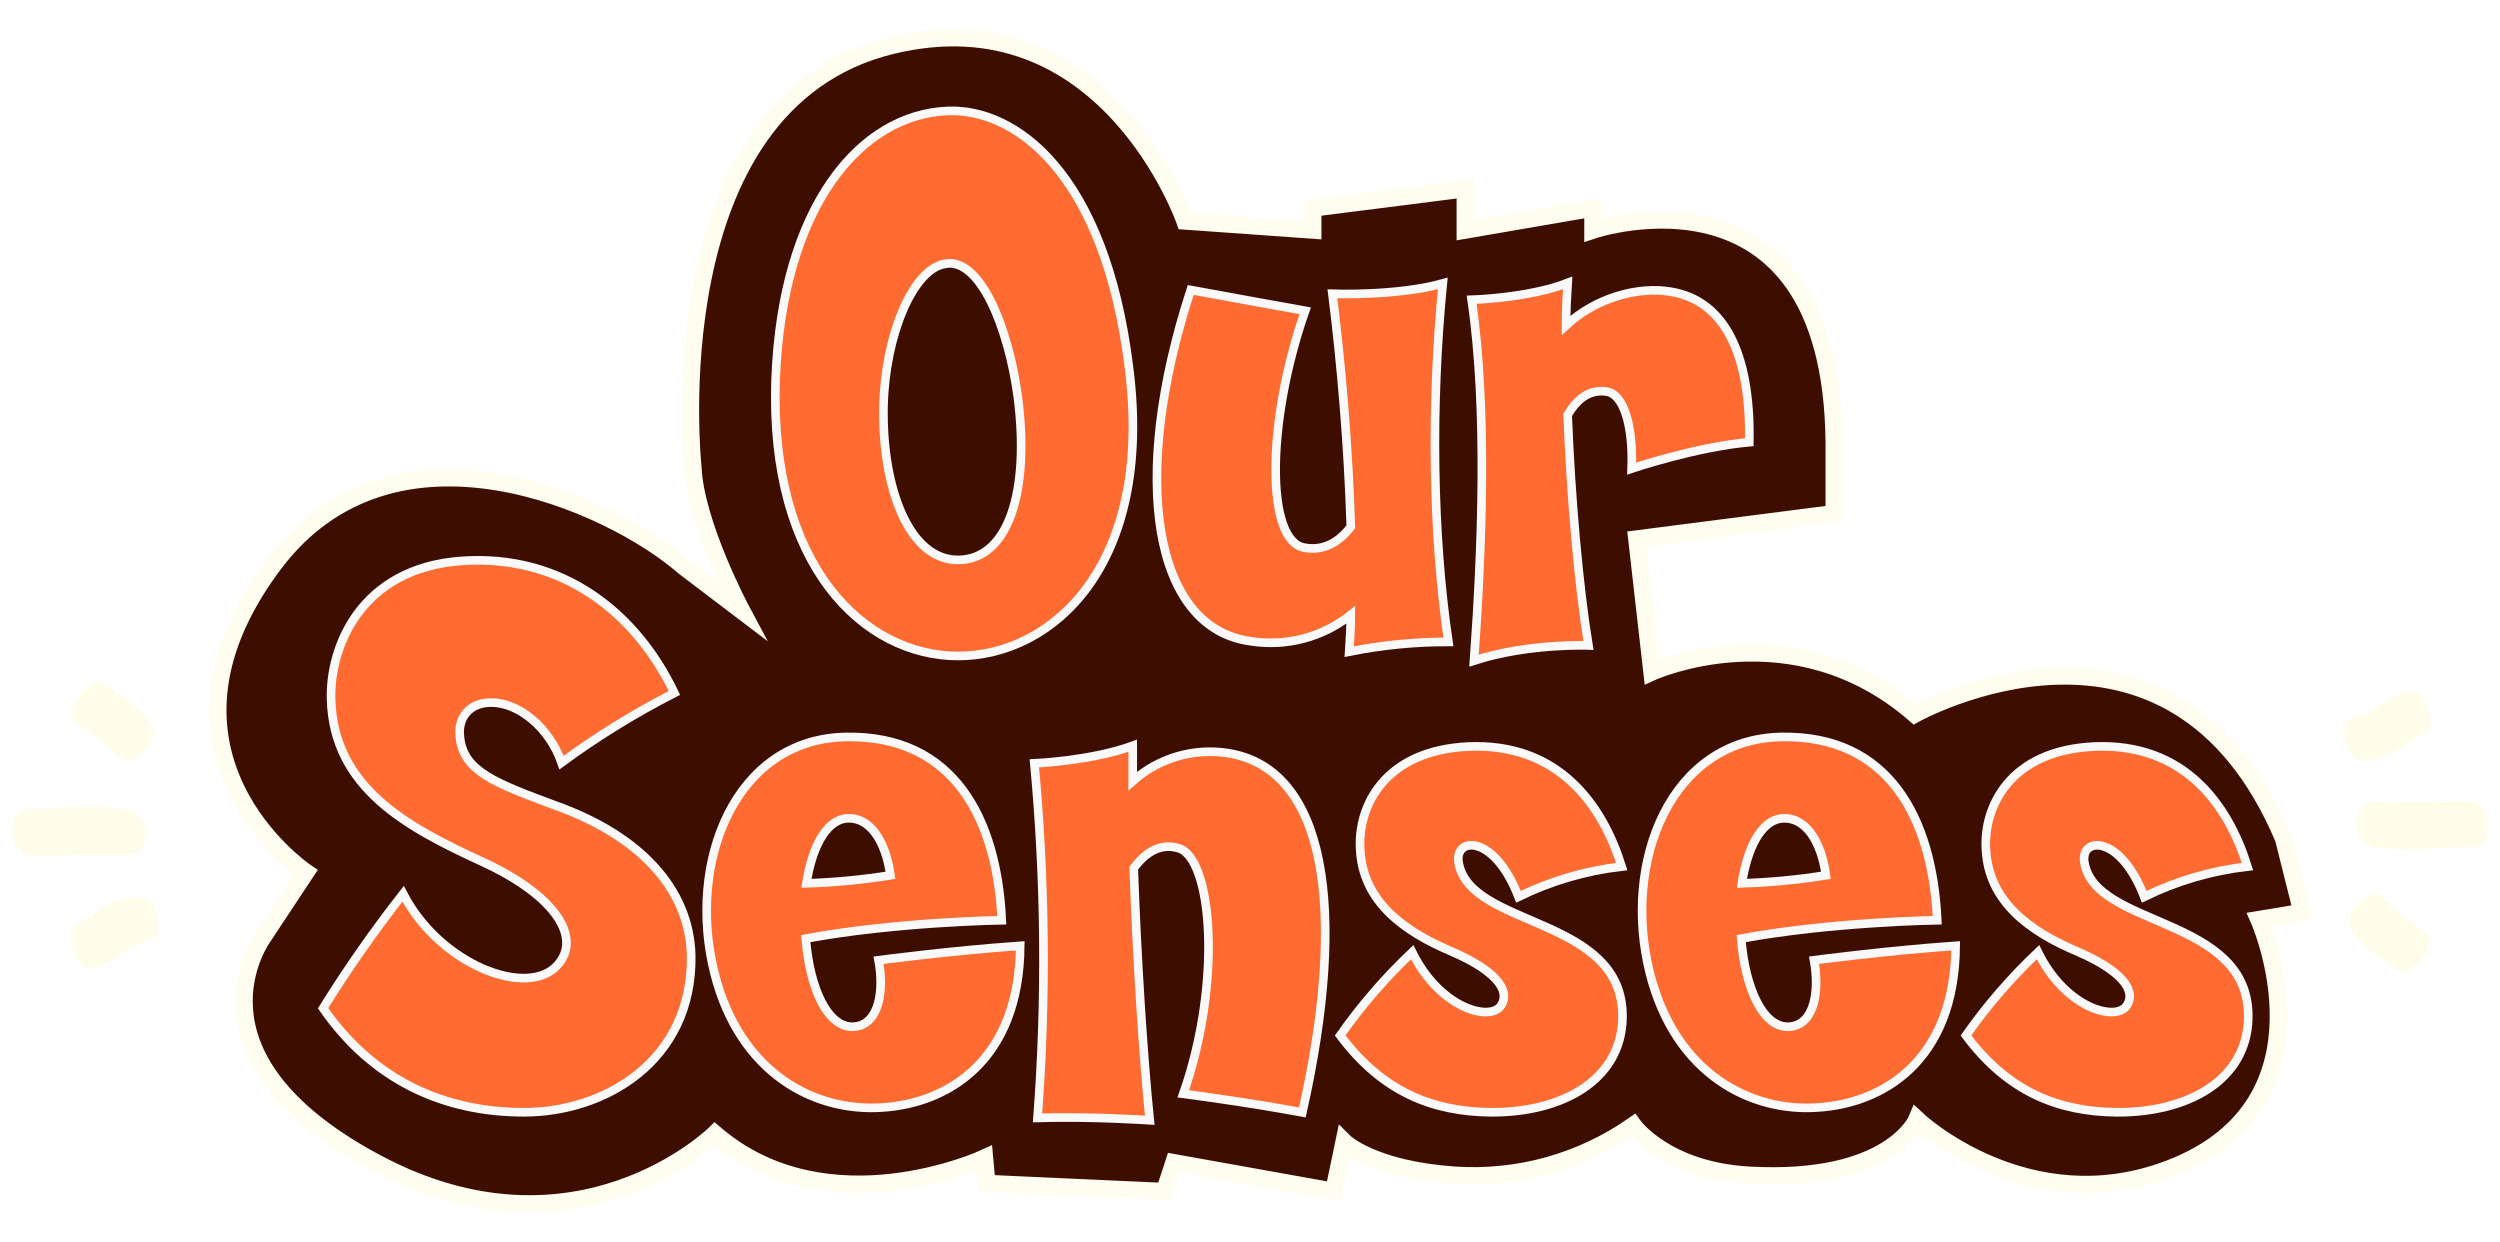
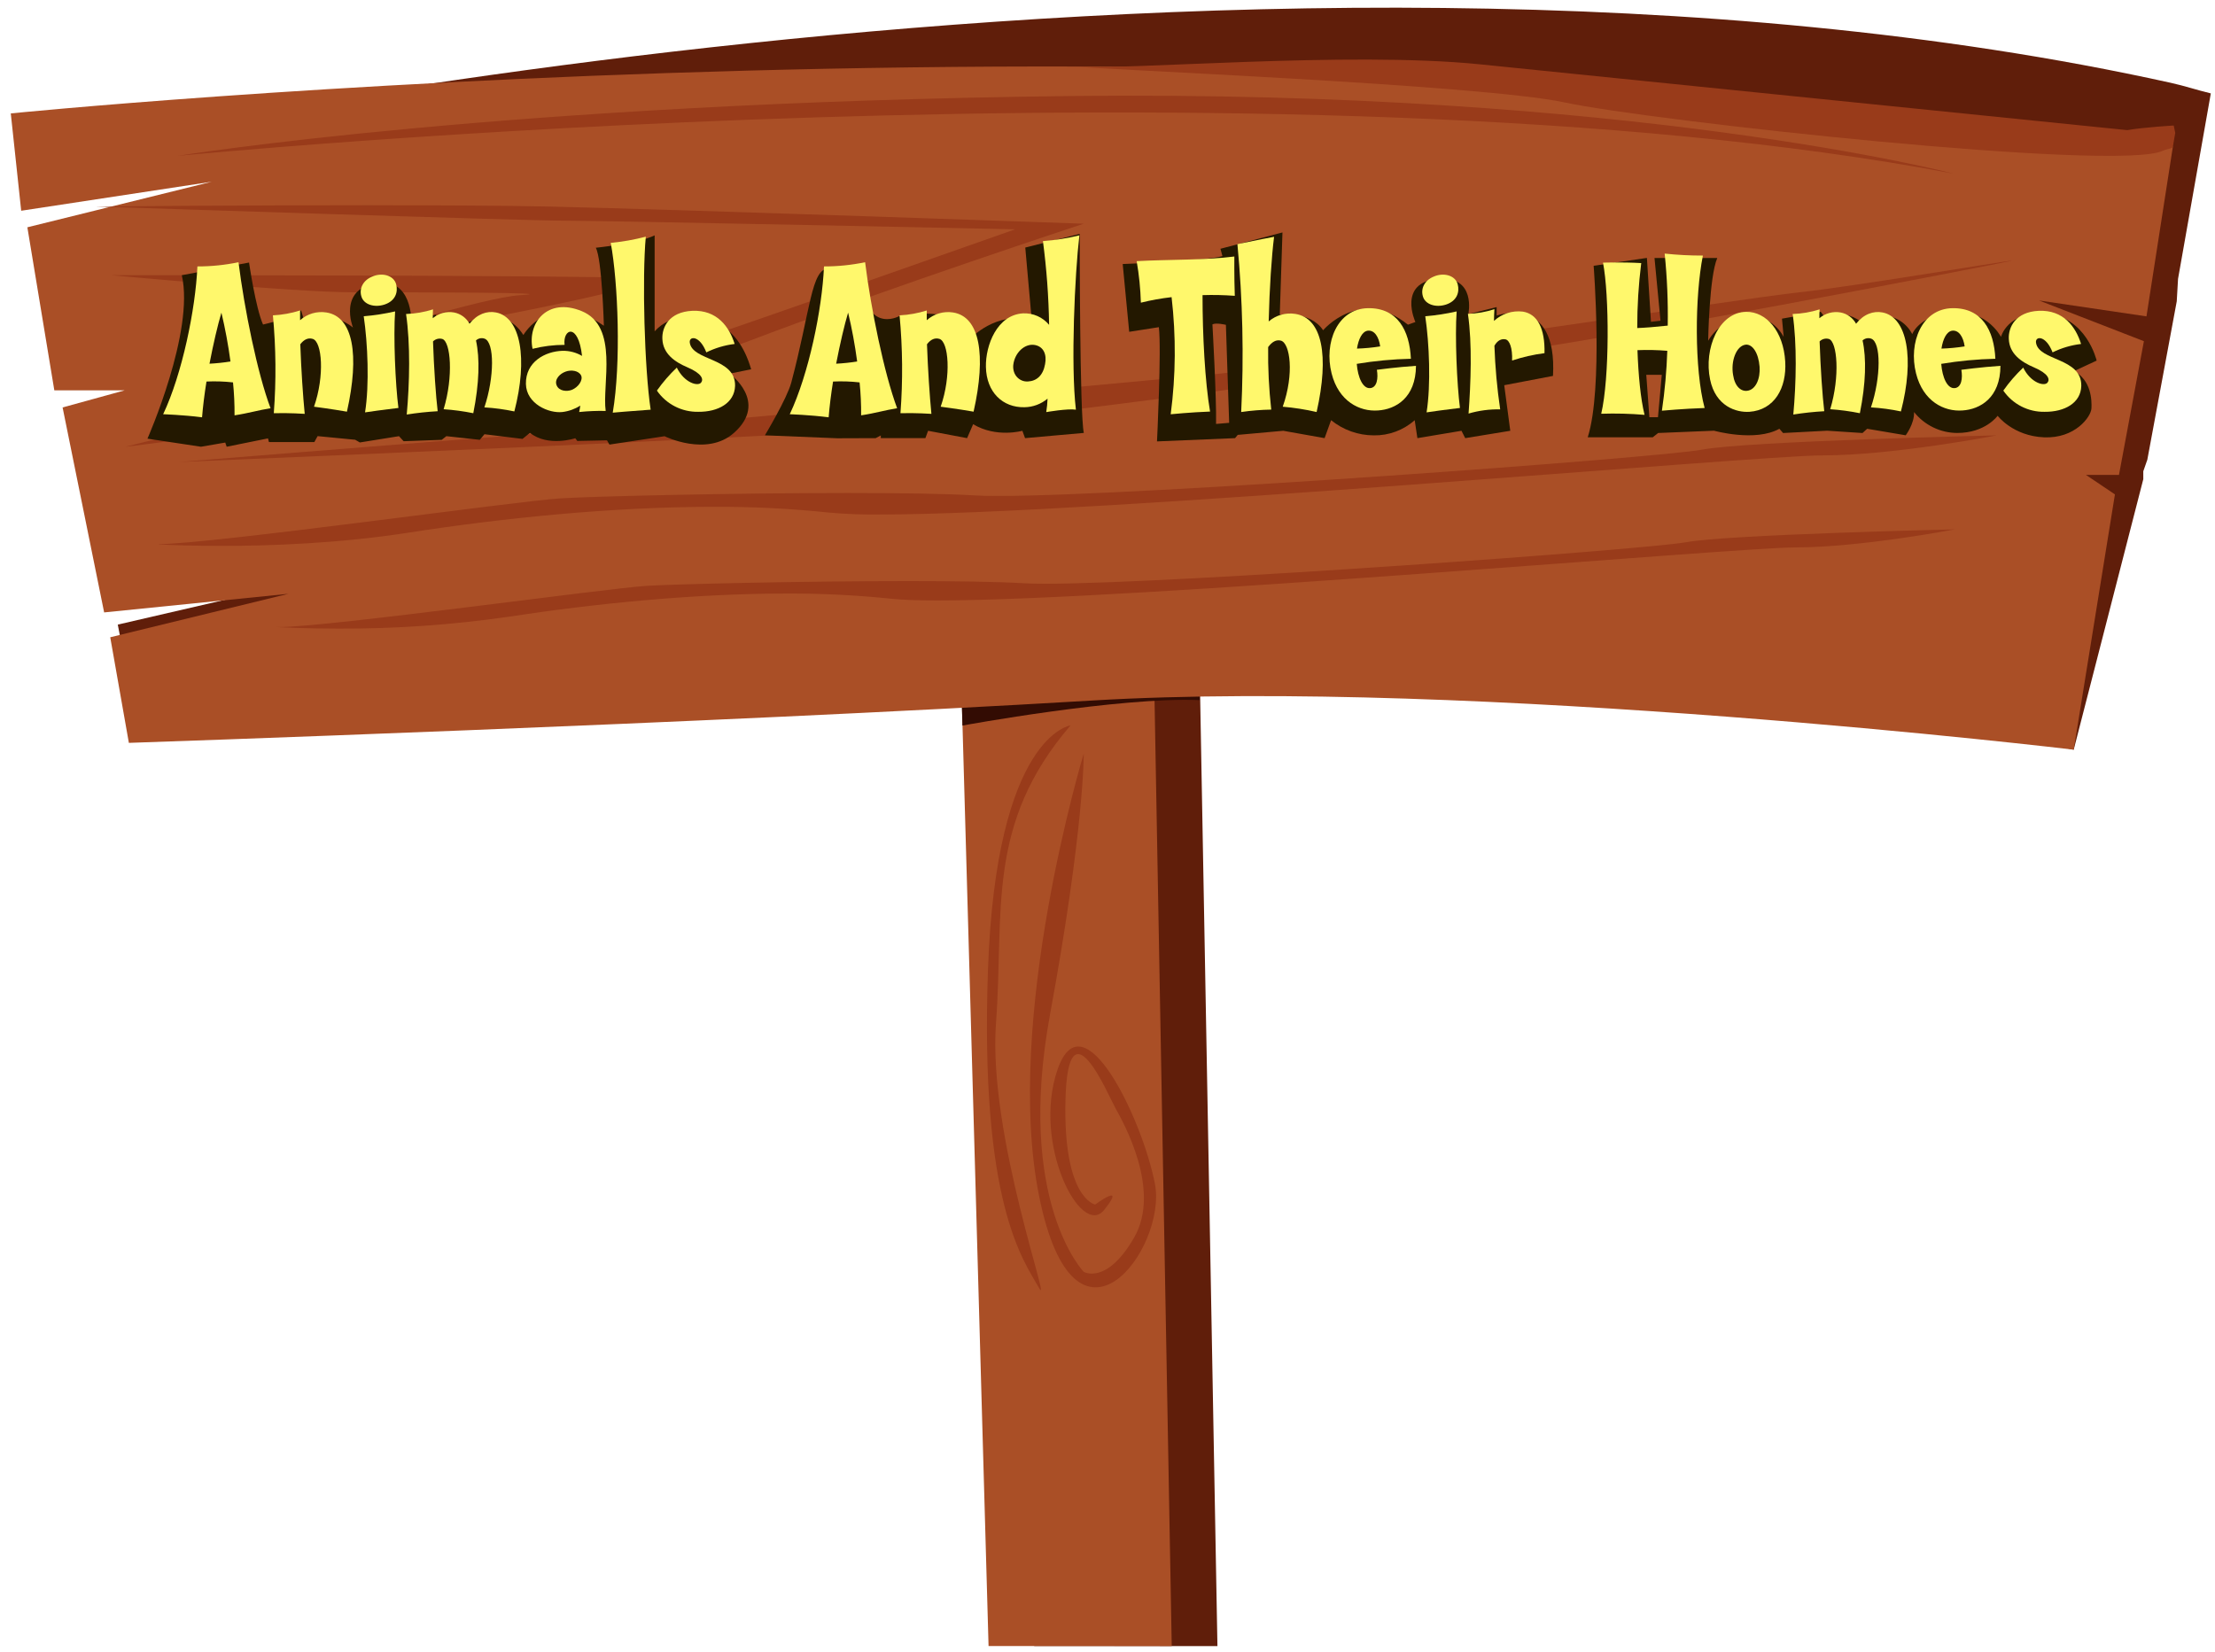
- <svg xmlns="http://www.w3.org/2000/svg" id="Layer_1" data-name="Layer 1" viewBox="0 0 579.29 287.7">
+ <svg xmlns="http://www.w3.org/2000/svg" id="Layer_1" data-name="Layer 1" viewBox="0 0 821.62 612.77">
  <defs>
-     <style>.cls-1{fill:#3d0e00;stroke:#fffdf0;stroke-width:4px;}.cls-1,.cls-2{stroke-miterlimit:10;}.cls-2{fill:#ff6b31;stroke:#f9f9f9;stroke-width:2px;}.cls-3{fill:#fffde9;}</style>
+     <style>.cls-1{fill:none;}.cls-2{clip-path:url(#clip-path);}.cls-3{fill:#601e0a;}.cls-4{fill:#aa4f26;}.cls-5{fill:#330c03;}.cls-6{fill:#993b1a;}.cls-7{fill:#231800;}.cls-8{fill:#fff86c;}</style>
+     <clipPath id="clip-path">
+       <rect class="cls-1" x="-221.79" y="-181.64" width="1600" height="900" />
+     </clipPath>
  </defs>
-   <path class="cls-1" d="M160.57,108.36s-9.18-84.28,45.94-97.79c49.68-12.17,68.05,40.64,68.05,40.64l29.64,2.11v-5.1l35.32-4.49v9.59l29.58-5.1v5.1S426.05,34.11,425,105.69L425,119l-45.73,5.88,3.51,30.83s32.59-14.8,60.9,9.77c0,0,59.29-33.12,85.46,28.84l4.28,17.09-10,1.66s18.84,42.42-20.48,57.64c-33.12,12.81-58.76-11.32-58.76-11.32s-6.08,14.73-38.86,12.92c-19.36-1.07-26.85-11.52-26.85-11.52a64.88,64.88,0,0,1-41.39,11.52c-19.23-1.34-25.64-7.75-25.64-7.75l-2.4,11.49L272,269.41l-2.19,6.68-41.13-1.87-.54-5.88s-36.32,16.83-62.49-5.61c0,0-32.05,31.52-78.53,6.68S61,217.06,61,217.06l9.88-14.95s-40.41-27.3-7.48-71.31c27.78-37.13,78.26-14.16,95.08.53l13.36,10.15S161.14,121.45,160.57,108.36Z" />
-   <path class="cls-2" d="M121.41,257.73c-18.55,0-35-7.42-46.55-24.11a297.91,297.91,0,0,1,18.55-26.51c8.53,16.5,28.92,24.29,35.78,16.5,5.57-6.12,0-16-17.8-24.1-16.87-7.79-34.12-16.88-34.67-37.46-.37-11.87,6.67-30.41,30.22-32.08s40.61,12.24,49.33,30.6a191.42,191.42,0,0,0-26.15,16.13c-2.78-8-9.83-13.91-16.32-13.91-5.19,0-7.78,3.71-7.23,8,.74,8,8.53,10.76,21.88,15.77,19.84,7,31.34,19.46,31.71,34.86C160.53,245.86,140.13,257.73,121.41,257.73Z" />
-   <path class="cls-2" d="M204.48,256.62c-15.39,1.11-33-7.61-38.94-31.16-6.49-25.77,4.82-54.32,30.59-54.7,24.66-.37,34.86,18.55,36,42.47,0,0-24.47.37-45.42,4.26.92,11.68,5.19,20.95,11.31,20.4,5.74-.56,6.86-8.35,5.56-15.39,0,0,16.87-2.23,32.82-3.34C236.18,246.05,219.31,255.69,204.48,256.62Zm-8.72-66.94c-4.45.74-7.6,6.67-8.9,15a152.21,152.21,0,0,0,19.47-1.86C205.22,194.87,201.51,188.94,195.76,189.68Z" />
-   <path class="cls-2" d="M274.19,253.46c9.09-26,6.68-54.7-1.11-56.92-3.71-1.11-7.23.37-10.38,4.63.74,21.14,2.22,43.76,3.71,58.41,0,0-13.35-.92-26-.55a485.89,485.89,0,0,0-.74-82.15s13.16-.55,22.8-4.08V181a26.86,26.86,0,0,1,22.07-6.49c22.44,3.53,28,35.42,17.24,83.26C288.66,255.32,274.19,253.46,274.19,253.46Z" />
-   <path class="cls-2" d="M345.21,257.73c-13.17-.19-24.85-4.64-34.67-17.8a128,128,0,0,1,16.68-19.29c6.31,12.8,17.62,16,20.4,12.61,2.23-2.78.74-7.6-11.31-12.79-10.94-4.64-20.58-11.5-21.14-23.74-.56-9.82,5.56-22.8,25-23.73,21-.93,31.16,13.54,35.61,27.81a73.46,73.46,0,0,0-23.92,7c-5.57-14.46-14.65-13.91-13.91-8.16,2.22,15.58,38.57,12.42,38,36.34C375.62,250.31,361.9,257.91,345.21,257.73Z" />
-   <path class="cls-2" d="M421.23,256.62c-15.39,1.11-33-7.61-38.94-31.16-6.49-25.77,4.83-54.32,30.6-54.7,24.66-.37,34.86,18.55,36,42.47,0,0-24.47.37-45.43,4.26.93,11.68,5.19,20.95,11.31,20.4,5.75-.56,6.86-8.35,5.57-15.39,0,0,16.87-2.23,32.82-3.34C452.94,246.05,436.07,255.69,421.23,256.62Zm-8.71-66.94c-4.45.74-7.6,6.67-8.9,15a152.21,152.21,0,0,0,19.47-1.86C422,194.87,418.27,188.94,412.52,189.68Z" />
-   <path class="cls-2" d="M490.21,257.73c-13.16-.19-24.85-4.64-34.67-17.8a127.71,127.71,0,0,1,16.69-19.29c6.3,12.8,17.61,16,20.39,12.61,2.23-2.78.74-7.6-11.31-12.79-10.94-4.64-20.58-11.5-21.14-23.74-.55-9.82,5.57-22.8,25-23.73,21-.93,31.16,13.54,35.61,27.81a73.46,73.46,0,0,0-23.92,7c-5.57-14.46-14.65-13.91-13.91-8.16,2.22,15.58,38.57,12.42,38,36.34C520.62,250.31,506.9,257.91,490.21,257.73Z" />
-   <path class="cls-2" d="M222,152c-21.7,0-43.76-20.77-42.28-64,1.48-40.24,19.66-61.56,40-62.3,15.21-.56,36.35,13.9,41.91,59.7C267.39,131,243.84,152,222,152Zm-3-90.86c-7.42,1.12-13.91,16.51-14.28,33-.37,18.91,5.94,35.79,17.43,35.6S238.65,114,235.86,92.08C233.64,75.58,227,59.63,219,61.11Z" />
-   <path class="cls-2" d="M312.63,151c.18-2.78.37-5.74.37-8.53a29.81,29.81,0,0,1-23.18,6.12c-22.62-3-28.18-37.64-13.91-81.4,13,2.41,26.52,4.82,26.52,4.82-9.09,26-9.09,53.41-.19,54.89,3.9.74,7.61-.74,10.76-4.82-.56-18.54-2.23-37.83-4.26-54,0,0,15,.56,25.58-2.41-2.78,28-2.41,58,1.3,83.07A116,116,0,0,0,312.63,151Z" />
-   <path class="cls-2" d="M378.08,108.58c.37-10.38-2-17.06-5.56-17.8-3.15-.56-6.49.56-9.27,5.38.74,19.1,2.6,39.86,4.82,53.4,0,0-13.91-.56-26.52,3.52,1.86-25.58,3.16-58.4-.55-83.62,0,0,13.16-.37,22.25-3.9-.19,3-.37,6.31-.37,9.83,7-6.49,16.87-9.08,24.29-7.79,12.24,2,18.54,14.1,18.17,34.86C392.92,103.58,378.08,108.58,378.08,108.58Z" />
-   <path class="cls-3" d="M17.65,162.26a5.15,5.15,0,0,0-1,3,2.86,2.86,0,0,0,.92,2,32.51,32.51,0,0,0,3.81,2.81c1.39,1,2.74,2.09,4,3.19.72.63,1.42,1.26,2.1,1.91.45.43.72,1,1.39,1.19,1,.23,2.83-.28,5.31-3.28a1.43,1.43,0,0,0,.15-.18,2,2,0,0,0,.12-.17,4.66,4.66,0,0,0,1-3.31,4.1,4.1,0,0,0-.89-2.17,21.28,21.28,0,0,0-3.34-3.6,48.69,48.69,0,0,0-4-2.95c-.68-.46-1.35-.92-2-1.4s-1.06-1.08-1.9-1.27c-.53-.12-1.44.06-2.84,1.15A13.53,13.53,0,0,0,17.65,162.26Z" />
-   <path class="cls-3" d="M17.62,221.76A4.52,4.52,0,0,0,20,224.1a3.54,3.54,0,0,0,2.61,0,26.5,26.5,0,0,0,4.67-2.67c1.62-1,3.15-1.89,4.65-2.62a26.6,26.6,0,0,1,2.51-1.07c.28-.09.59-.13.88-.21a1.35,1.35,0,0,0,.76-.42,3.24,3.24,0,0,0,.61-2,11.83,11.83,0,0,0-.8-4.26c0-.07,0-.14-.07-.22l-.09-.19A4.21,4.21,0,0,0,33.18,208a4.76,4.76,0,0,0-2.65-.13c-.48.09-1,.22-1.44.35s-.93.28-1.38.44a22.47,22.47,0,0,0-2.53,1.12c-1.65.87-3.11,1.85-4.49,2.74-.68.44-1.36.88-2,1.25a10.43,10.43,0,0,1-1,.43,2.34,2.34,0,0,0-.87.65c-.33.4-.57,1.25-.36,3A12.51,12.51,0,0,0,17.62,221.76Z" />
-   <path class="cls-3" d="M2.88,194.06a4.73,4.73,0,0,0,1.8,3.15,5.88,5.88,0,0,0,3.2,1.14,54.71,54.71,0,0,0,7.48-.16c2.73-.1,5.42-.2,8.07-.2h2.3c.4,0,.79,0,1.17,0l1.17,0a8.83,8.83,0,0,0,3-.19c1.44-.54,3.1-2.27,2.61-6.14a1,1,0,0,0,0-.23.53.53,0,0,0-.06-.21,4.54,4.54,0,0,0-2.39-3,7.58,7.58,0,0,0-3.17-.86c-.62-.06-1.24-.11-1.85-.14s-1.18-.12-1.8-.15q-1.93-.14-3.84-.12c-2.63,0-5.21.2-7.76.32-1.28.07-2.54.11-3.8.13a13.47,13.47,0,0,0-3.53.06A3.56,3.56,0,0,0,3.23,190,8.69,8.69,0,0,0,2.88,194.06Z" />
-   <path class="cls-3" d="M561.9,221.09a5.15,5.15,0,0,0,1-3,2.81,2.81,0,0,0-.9-2,31.16,31.16,0,0,0-3.75-2.76c-1.37-1-2.69-2.06-3.95-3.14-.71-.61-1.4-1.24-2.06-1.88-.44-.42-.71-1-1.37-1.17-.94-.22-2.77.28-5.22,3.23-.05.05-.09.11-.14.17a.69.69,0,0,0-.12.18,4.53,4.53,0,0,0-1,3.24,4,4,0,0,0,.87,2.13,20.56,20.56,0,0,0,3.28,3.54c1.25,1.06,2.59,2,3.92,2.9.66.45,1.32.91,2,1.37s1,1.07,1.87,1.26c.52.11,1.41-.07,2.79-1.14A13.26,13.26,0,0,0,561.9,221.09Z" />
-   <path class="cls-3" d="M561.94,162.64a4.42,4.42,0,0,0-2.31-2.31,3.53,3.53,0,0,0-2.57,0,26,26,0,0,0-4.59,2.63c-1.59,1-3.09,1.86-4.57,2.57a23.27,23.27,0,0,1-2.46,1.05c-.28.09-.58.13-.86.2a1.38,1.38,0,0,0-.75.42,3.17,3.17,0,0,0-.6,2,11.57,11.57,0,0,0,.78,4.18.9.9,0,0,0,.08.21.67.67,0,0,0,.09.19,4.11,4.11,0,0,0,2.47,2.38,4.58,4.58,0,0,0,2.6.12,13.77,13.77,0,0,0,1.41-.34c.47-.13.91-.28,1.36-.43a20.14,20.14,0,0,0,2.49-1.1c1.62-.85,3-1.82,4.4-2.69.68-.43,1.35-.86,2-1.23.31-.17.65-.28,1-.43a2.15,2.15,0,0,0,.86-.63c.32-.4.56-1.22.35-3A12.08,12.08,0,0,0,561.94,162.64Z" />
-   <path class="cls-3" d="M576.41,189.85a4.67,4.67,0,0,0-1.76-3.1,5.77,5.77,0,0,0-3.14-1.12,54.38,54.38,0,0,0-7.35.16c-2.69.1-5.33.19-7.93.2h-1.1L554,186c-.4,0-.78,0-1.16,0l-1.14,0a8.79,8.79,0,0,0-3,.19c-1.41.53-3.05,2.23-2.56,6a1,1,0,0,0,0,.22.93.93,0,0,0,.05.21,4.5,4.5,0,0,0,2.35,2.93,7.49,7.49,0,0,0,3.12.85c.61.05,1.21.1,1.81.13s1.17.12,1.78.15c1.26.09,2.52.13,3.76.12,2.59,0,5.13-.2,7.63-.32,1.25-.06,2.49-.1,3.73-.12a13.45,13.45,0,0,0,3.47-.06,3.51,3.51,0,0,0,2.21-2.51A8.53,8.53,0,0,0,576.41,189.85Z" />
+   <g class="cls-2">
+     <path class="cls-3" d="M451.59,610.73,444.64,229s-42.52-14.22-71.81,0l10.8,381.72Z" />
+     <path class="cls-4" d="M434.64,610.73,427.7,229s-42.52-14.22-71.81,0l10.8,381.72Z" />
+     <path class="cls-5" d="M357,269.2s58.16-10.71,88-9.44l-.63-24.51-88.25,3.06Z" />
+     <path class="cls-3" d="M8.15,58.42s453.12-103.76,797-27.71c5.46,1.21,9.51,2.64,14.92,3.94l-12.16,68.82-.48,8.33-10.91,58.76-1.5,4.29,0,2.94L769.21,278.15s-212.42-43.54-353.77-35.09S51.11,270,51.11,270l-7.42-38.26,73.69-17.05L41.63,220,38.9,208.56l17.8-69.39-33-5.67-3.25-7.43L89,61.79l-78,6.32Z" />
+     <path class="cls-4" d="M4,42.08S463.9-4.32,806,54.38l-9.8,63-39.87-5.9,38.92,15.11L786,176.2H773.75l10.75,7.23-15.29,94.72s-222.93-26.68-364.28-18.23S47.8,275.62,47.8,275.62l-6.91-39.18L107,220.31l-68.37,6.91L23.22,151.17l23.05-6.35H20.15l-10-60.49,68.37-16.9L7.86,78.19Z" />
+     <path class="cls-6" d="M65.83,57.84s412.06-40.3,658.81,6.58c0,0-119.26-31.25-328.17-28.79S65.83,57.84,65.83,57.84Z" />
+     <path class="cls-6" d="M102.24,232.6h0ZM725,196.41s-84.07,1.9-99.53,4.76c-14.51,2.68-189.7,15.41-237.68,15.41-3.18,0-5.79-.06-7.77-.17-9.89-.59-25.64-.82-43.12-.82-38.88,0-86.34,1.11-97,1.77-15,.92-118.15,15.28-136.26,15.28-.47,0-.87,0-1.21,0,1.49.09,10.23.59,23.07.59a429,429,0,0,0,63.19-4.41c31.22-4.79,68.45-8.6,103-8.6a362,362,0,0,1,39,1.93c4,.43,9.76.63,17.06.63,73.07,0,296.28-19.68,318.25-19.68,24.16,0,58.95-6.66,58.95-6.66Z" />
+     <path class="cls-6" d="M806.87,49.3l-.56-2.73s-10.86.62-17.23,1.71c0,0-191.15-19.45-240.17-24.42-48.85-4.95-131.59,2.27-149.7.82-1.21-.09-.31-.06,0,0,4.22.91,150.38,6.7,181.07,13.31,31.56,6.79,205.66,25.95,222.13,17.9,1.48-.72,3.47-.67,3.6-1.51Z" />
+     <path class="cls-6" d="M740.65,161.53s-92.35,2.12-109.34,5.3c-15.92,3-208.29,17.18-261,17.18-3.5,0-6.38-.06-8.55-.19-10.86-.66-28.13-.91-47.31-.91-42.72,0-94.89,1.24-106.62,2-16.32,1-127.75,16.75-149.12,17l.37.1c3.9.2,12.15.53,23.11.53,18.12,0,43.68-.92,69.39-4.92,34.31-5.34,75.19-9.58,113.21-9.58a390.32,390.32,0,0,1,42.83,2.15,186.26,186.26,0,0,0,18.75.7c80.26,0,325.45-21.93,349.58-21.93,26.54,0,64.75-7.43,64.75-7.43Z" />
+     <path class="cls-6" d="M746.06,96.71c-2.79.18-59.61,9.74-78.65,11.74-20.17,2.13-195.32,28.66-220.79,30.79s-188.94,18-211.23,19.1c-17.28.83-122.47,9.29-169,13.07,51.82-2.15,202.13-8.51,257.09-12,66.88-4.25,188.94-23.36,227.16-27.6s191.06-34,195.31-35l.1,0v0Z" />
+     <path class="cls-6" d="M138.56,76.14c-46.35,0-95.94.41-102.95.47v0c12.48.42,159.06,5.28,174.3,5.28,15.93,0,166.65,3.19,166.65,3.19S283.15,118,267.23,123.32s-128.44,22.29-143.3,24.41-77.49,18.05-77.49,18.05,52-6.37,82.8-11.68,95.53-7.43,148.61-27.6S402,83,402,83s-150.73-5.31-198.5-6.37c-15.92-.35-40-.47-65-.47Z" />
+     <path class="cls-6" d="M109.36,132.23a113.54,113.54,0,0,0-15.15,4.88s6-2,15.15-4.88Zm-68.2-30.14h0s67.93,6.37,90.22,6.37,79.61,0,61.57,1.06c-13.11.77-59.31,15-83.57,22.71,4.25-1.13,9.45-2.37,15.64-3.6,21.22-4.25,135.86-24.42,110.39-25.48-25.32-1.06-192.2-1.06-194.23-1.06Z" />
+     <path class="cls-6" d="M402,279.59S372.17,378,385.45,443.83s47.61,19.38,42.95-4.62-26.62-69.95-36.12-42.39,8.74,62.81,17.29,52.09-3.34-2-3.34-2-12-2.14-11-39.11,15.69-1.75,18.53,3.36,17.13,30.28,6.93,48S402,471.89,402,471.89s-25.28-26.05-12.51-95.49S402,279.59,402,279.59Z" />
+     <path class="cls-6" d="M397.11,269.13s-27.58,3.63-30.64,90.69,13.19,107.75,18.81,117.81-18.9-56.42-15.83-98S365.53,305.89,397.11,269.13Z" />
+     <path class="cls-7" d="M254.31,117.64a16,16,0,0,0-11.48,5.29V87.32c-6,3-21.83,4.6-21.83,4.6,2.3,4.13,3,28.94,3,28.94-20-13.78-29.86,3.44-29.86,3.44-7.58-11.94-20.68-4.59-20.68-4.59-5.28-3.91-11.71-1.15-11.71-1.15v-1.84l-9.19,2.3s.3-15.85-12.63-14c-14.77,2.1-9,16.52-9,16.52-7.35-6.21-18.34-3.43-18.34-3.43l-.92-3c-1.84,2.52-14.1,5.3-14.1,5.3-2.76-6.2-5.19-23-5.19-23l-24.94,4.7C72.25,123,54.7,162.75,54.7,162.75l19.86,3,9-1.55.52,1.55,15.33-3.1.35,1.37H116.6l1.21-2.21,13.95,1.35,1.72,1L148,161.83l1.72,1.87,14.13-.52,1.72-1.35,12.4,1.35,1.73-2.07,14.12,1.73,2.76-2.24c6.72,5.34,16.81,2,16.81,2l.76,1,11-.23.92,1.58,20.44-3.1s15.62,7.73,25.73-1.23c13-11.53-1.61-22-1.61-22l8-1.61C273.38,119,261.43,117.64,254.31,117.64Z" />
+     <path class="cls-7" d="M380.31,91.85l2.39,26.89c-13.27-3.44-22.73,6.87-22.73,6.87-4.48-12-21.19-8.88-21.19-8.88l-5.11.48c-.49.39-13.78,7.15-14.12-16.34-.05-3-12.25-1.23-12.25-1.23-6.39,0-6.65,15.53-13.8,42.34-1.55,5.84-9.77,19.53-9.77,19.53l26.88,1.1,14.21-.05,1.9-1v1h16.54l1-2.73,14.47,2.73,2.24-5.17c8.61,5.17,18.26,2.44,18.26,2.44l1,2.73,21.8-1.94c-1.55-6.55-1.53-73.85-1.53-73.85C402.86,86.2,381.32,91.55,380.31,91.85Z" />
+     <path class="cls-7" d="M555.16,117.08v-3.15l-10.5,2.63s3.1-14.3-11.2-13.09c-15.23,1.28-8.44,16-8.44,16l-2.76,1c-17.69-14.25-31.47,2.06-31.47,2.06-4.83-7.35-16.08-5.74-16.08-5.74l1-30.55-23,6.06.74,2.73c-5.51,1.72-37,2.93-37,2.93l2.41,25.15,11-1.72c1,8.26-.69,42.38-.69,42.38l28.95-1.21,1-1.21,16.89-1.52,15.33,2.73,2.41-6.66a25.23,25.23,0,0,0,15.85,5.63,22.27,22.27,0,0,0,15.16-5.63l1,6.66,16.36-2.73,1.38,2.73,16.71-2.73-2.24-16.91,18.09-3.45C577.73,109,555.16,117.08,555.16,117.08ZM451.08,157.29c.2-9.55-1.35-36.94-1.35-36.94,1.38-.72,5,.17,5,.17l1.21,36.36Z" />
+     <path class="cls-7" d="M769.28,137.7l8.44-3.91s-3.81-16.46-19.13-17.4c-14-.86-16.36,8.61-16.36,8.61s-6.15-12.11-21.54-8.67c-9.47,2.13-11.37,7.64-11.37,7.64a12.87,12.87,0,0,0-12.75-6.89s-5,.52-6.54,2.07a15.28,15.28,0,0,0-11.37-2.59l-1.9,1-1.38-1.88L661,118.23l.62,6.77s-4.13-8.61-14-7.58a18.54,18.54,0,0,0-14,9S634,102.61,637,95.72H613.71L615.94,119l-3.54.4-1.51-23.71-19.75,2.92s3.56,45.43-2.19,63.63h24.12l2-1.59,20.73-.85s15.27,4.28,24.23-.72l1.38,1.58,16.36-.86,13.1.86,1.72-1.58,14.3,2.42s3.27-4.31,3.1-8.62a20.56,20.56,0,0,0,16,7.76c10.51,0,15-6.38,15-6.38s5.69,7.52,17.23,8,17.4-7.63,17.57-10.74S775.65,140.91,769.28,137.7ZM615,154.79h-3.19l-1.15-15.73h5.75Z" />
+     <path class="cls-8" d="M87,154.1a112.83,112.83,0,0,0-.57-12.22,61.32,61.32,0,0,0-9.84-.32c-.74,4.59-1.31,9.18-1.64,13.27-7-.9-14.43-1.14-14.43-1.14,7.05-14.92,12-38.86,12.71-54.84a74.18,74.18,0,0,0,15.24-1.56c2.14,17.13,7,41.23,11.89,54.18C96,152.13,92.38,153.28,87,154.1ZM82.13,116c-1.39,4.67-3,11.56-4.42,18.94a72.68,72.68,0,0,0,7.78-.82A183.93,183.93,0,0,0,82.13,116Z" />
+     <path class="cls-8" d="M116.48,150.9c4-11.48,3-24.18-.5-25.17-1.63-.49-3.19.17-4.59,2,.33,9.35,1,19.35,1.64,25.82,0,0-5.9-.41-11.47-.24a214.39,214.39,0,0,0-.33-36.31,40.07,40.07,0,0,0,10.08-1.81v3.61a11.88,11.88,0,0,1,9.76-2.87c9.92,1.56,12.37,15.66,7.62,36.81C122.87,151.72,116.48,150.9,116.48,150.9Z" />
+     <path class="cls-8" d="M142.62,113c-3.77,1.23-7.78,0-8.6-3.12-.82-2.86.65-5.82,3.93-7.21,3.77-1.72,8.12-.49,9,2.79C147.7,108.36,146.72,111.64,142.62,113Zm-7.21,40c1.64-10.33,1-25.57-.49-35.66a83.58,83.58,0,0,0,11.64-1.8c-.66,9.18.08,27.05,1.23,35.82C147.79,151.39,141.72,152.05,135.41,153Z" />
+     <path class="cls-8" d="M179.67,151.15c3.77-11.23,3.77-24.19.08-25.5a3.12,3.12,0,0,0-3.19.66c1.47,6.64,1.23,15.9-1,27a84.55,84.55,0,0,0-11-1.48c3.69-12.21,2.62-25.08-.49-26.07a3.53,3.53,0,0,0-3.45.91c.33,9.83,1.07,20.49,1.73,25.9a114,114,0,0,0-11.48,1.23c1.07-11.64,1.39-26.15-.25-37.3a37.25,37.25,0,0,0,10-1.72c-.08,1.07-.08,2.13-.08,3.28a9.61,9.61,0,0,1,7.87-2.13,8.3,8.3,0,0,1,5.74,4.18c2.87-3.61,6.47-4.84,9.84-4.18,9.18,1.8,11.88,17.13,6.8,36.72A73.6,73.6,0,0,0,179.67,151.15Z" />
+     <path class="cls-8" d="M214.83,152.87a21.94,21.94,0,0,0,.41-2.38,15.79,15.79,0,0,1-6.63,2.38c-5,.57-13.37-3-13.53-10.41-.16-8.2,7.13-12.13,13.61-12.3a13.76,13.76,0,0,1,7.21,1.89c-1.39-12.46-7.21-10.09-6.48-4.1a48.8,48.8,0,0,0-11.88,1.47c-2-9.67,5.57-19.18,18.2-14,13.93,5.65,7.54,27.21,8.93,37.05A76.59,76.59,0,0,0,214.83,152.87Zm-5-15c-2.13.73-4.26,2.87-3.36,5.08s3.77,2.38,5.58,1.72c2.54-1,4.26-3.69,3.52-5.33C214.67,137.46,211.8,137.13,209.83,137.87Z" />
+     <path class="cls-8" d="M227.29,153.11c3.12-18.36,2-48.11-.74-63a82.15,82.15,0,0,0,13-2.3c-1.4,15.33-.5,48.86,1.8,64.19C234.51,152.46,227.29,153.11,227.29,153.11Z" />
+     <path class="cls-8" d="M259,152.79a18.19,18.19,0,0,1-15.33-7.87,57.19,57.19,0,0,1,7.38-8.53c2.79,5.66,7.79,7.05,9,5.58,1-1.23.33-3.37-5-5.66-4.84-2.05-9.1-5.08-9.35-10.49-.24-4.35,2.46-10.09,11.07-10.5,9.26-.41,13.77,6,15.74,12.3A32.34,32.34,0,0,0,262,130.74c-2.45-6.4-6.47-6.15-6.14-3.61,1,6.88,17.05,5.49,16.8,16.06C272.46,149.51,266.39,152.87,259,152.79Z" />
+     <path class="cls-8" d="M319.42,154.1a110.34,110.34,0,0,0-.57-12.22,61.32,61.32,0,0,0-9.84-.32c-.74,4.59-1.31,9.18-1.64,13.27-7-.9-14.42-1.14-14.42-1.14,7.05-14.92,12-38.86,12.7-54.84a74.33,74.33,0,0,0,15.25-1.56c2.13,17.13,7.05,41.23,11.88,54.18C328.44,152.13,324.83,153.28,319.42,154.1ZM314.59,116c-1.4,4.67-3,11.56-4.43,18.94a72.83,72.83,0,0,0,7.79-.82C317.13,128,316,121.8,314.59,116Z" />
+     <path class="cls-8" d="M348.93,150.9c4-11.48,2.95-24.18-.49-25.17-1.64-.49-3.2.17-4.59,2,.33,9.35,1,19.35,1.64,25.82,0,0-5.9-.41-11.48-.24a214.39,214.39,0,0,0-.33-36.31,40.19,40.19,0,0,0,10.09-1.81v3.61a11.87,11.87,0,0,1,9.75-2.87c9.92,1.56,12.38,15.66,7.62,36.81C355.32,151.72,348.93,150.9,348.93,150.9Z" />
+     <path class="cls-8" d="M399.09,152c-3-.5-11,.9-11,.9a43.67,43.67,0,0,0,.49-5,13.58,13.58,0,0,1-8.61,3.19c-7.95.17-14.09-5.49-14.26-15-.16-7.95,4.1-19.26,13.77-19.83a11.87,11.87,0,0,1,9.67,4.26,269.18,269.18,0,0,0-2.29-31.07,82.21,82.21,0,0,0,13.52-2.13C398.68,101.64,397.13,135.41,399.09,152ZM383.85,128c-3.61-.66-7.46,2.71-8,7.46-.33,3.77,2.46,6.31,5.49,6.07,3.19-.17,5.57-2.22,6.31-6.4C388.36,131.56,387.13,128.6,383.85,128Z" />
+     <path class="cls-8" d="M446.06,109.5c0,14.92.9,32.06,2.79,43.2-7,.25-14.6,1-14.6,1a176.33,176.33,0,0,0,.33-43.45,88.5,88.5,0,0,0-11.39,2.05,108.12,108.12,0,0,0-1.56-15.41c11.8-.65,25.41-.33,36.23-1.72,0,0-.08,7.54.17,14.59A111.74,111.74,0,0,0,446.06,109.5Z" />
+     <path class="cls-8" d="M475.81,150.9c4.35-12.3,2.71-23.53-.65-24.51-1.81-.49-3.36.49-4.76,2.38a185,185,0,0,0,1.15,23.2,88.41,88.41,0,0,0-11.15.9A434.47,434.47,0,0,0,459,90.57c6.56-1.39,13.6-2.71,13.6-2.71-.9,7.14-1.72,19.19-2,31.4a12.23,12.23,0,0,1,9.91-2.79c9.92,1.56,12.63,15.33,7.87,36.4A89.21,89.21,0,0,0,475.81,150.9Z" />
+     <path class="cls-8" d="M511.14,152.29c-6.8.5-14.59-3.36-17.21-13.77-2.87-11.39,2.13-24,13.52-24.18,10.9-.16,15.41,8.2,15.9,18.77A141.2,141.2,0,0,0,503.27,135c.41,5.16,2.3,9.26,5,9,2.54-.24,3-3.68,2.46-6.8,0,0,7.46-1,14.51-1.47C525.16,147.62,517.7,151.88,511.14,152.29Zm-3.85-29.59c-2,.33-3.36,3-3.94,6.64a67.49,67.49,0,0,0,8.61-.82C511.47,125,509.83,122.37,507.29,122.7Z" />
+     <path class="cls-8" d="M536.38,113c-3.77,1.23-7.78,0-8.6-3.12-.82-2.86.65-5.82,3.93-7.21,3.77-1.72,8.12-.49,9,2.79C541.47,108.36,540.48,111.64,536.38,113Zm-7.21,40c1.64-10.33,1-25.57-.49-35.66a83.58,83.58,0,0,0,11.64-1.8c-.66,9.18.08,27.05,1.23,35.82C541.55,151.39,535.48,152.05,529.17,153Z" />
+     <path class="cls-8" d="M560.89,133.77c.17-4.59-.9-7.54-2.46-7.87-1.39-.25-2.87.24-4.1,2.38a211.78,211.78,0,0,0,2.14,23.6,38.82,38.82,0,0,0-11.73,1.56c.82-11.31,1.4-25.82-.24-37a35.51,35.51,0,0,0,9.83-1.72c-.08,1.31-.16,2.79-.16,4.35a13.33,13.33,0,0,1,10.74-3.45c5.41.9,8.2,6.23,8,15.41A63.29,63.29,0,0,0,560.89,133.77Z" />
+     <path class="cls-8" d="M616.46,152.38a200.33,200.33,0,0,0,2-22.22,87.87,87.87,0,0,0-11.07-.24c.33,9.18,1.15,18,2.63,24a137.82,137.82,0,0,0-16.07-.41c3.12-13.36,3-44.1.66-56.06,0,0,7-.25,14.18.16a190.92,190.92,0,0,0-1.48,24.1c2.62-.08,6.81-.41,11.31-.9a225.06,225.06,0,0,0-1.14-26.73,130.31,130.31,0,0,0,14.18.74c-3,15.08-3.2,42.22.65,56.56C624.41,151.64,616.46,152.38,616.46,152.38Z" />
+     <path class="cls-8" d="M648.92,152.79c-4.83.32-12.54-2-14.59-12-2.38-11.4,3.2-25,13.44-25.09,7.38-.08,13.78,7.14,14.43,18.45C662.78,144,658.18,152.13,648.92,152.79Zm-1.31-24.92c-3.52.32-5.66,6.06-4.75,11.23.65,4.34,2.95,6.14,5.16,5.9,3.28-.33,5-4.59,4.67-8.94C652.28,130.9,650.07,127.7,647.61,127.87Z" />
+     <path class="cls-8" d="M694,151.15c3.77-11.23,3.77-24.19.09-25.5a3.14,3.14,0,0,0-3.2.66c1.47,6.64,1.23,15.9-1,27a84.55,84.55,0,0,0-11-1.48c3.69-12.21,2.62-25.08-.49-26.07a3.51,3.51,0,0,0-3.44.91c.32,9.83,1.06,20.49,1.72,25.9a114.27,114.27,0,0,0-11.48,1.23c1.07-11.64,1.4-26.15-.24-37.3a37.25,37.25,0,0,0,10-1.72c-.09,1.07-.09,2.13-.09,3.28a9.61,9.61,0,0,1,7.87-2.13,8.28,8.28,0,0,1,5.74,4.18c2.87-3.61,6.48-4.84,9.84-4.18,9.18,1.8,11.88,17.13,6.8,36.72A73.6,73.6,0,0,0,694,151.15Z" />
+     <path class="cls-8" d="M727.94,152.29c-6.81.5-14.6-3.36-17.22-13.77-2.87-11.39,2.13-24,13.53-24.18,10.9-.16,15.41,8.2,15.9,18.77A141.2,141.2,0,0,0,720.07,135c.41,5.16,2.29,9.26,5,9,2.54-.24,3-3.68,2.46-6.8,0,0,7.46-1,14.5-1.47C742,147.62,734.49,151.88,727.94,152.29Zm-3.86-29.59c-2,.33-3.36,3-3.93,6.64a67.66,67.66,0,0,0,8.61-.82C728.26,125,726.62,122.37,724.08,122.7Z" />
+     <path class="cls-8" d="M758.43,152.79a18.18,18.18,0,0,1-15.33-7.87,56.55,56.55,0,0,1,7.38-8.53c2.78,5.66,7.78,7.05,9,5.58,1-1.23.33-3.37-5-5.66-4.83-2.05-9.09-5.08-9.34-10.49-.25-4.35,2.46-10.09,11.06-10.5,9.27-.41,13.78,6,15.74,12.3a32.34,32.34,0,0,0-10.57,3.12c-2.46-6.4-6.48-6.15-6.15-3.61,1,6.88,17,5.49,16.8,16.06C771.87,149.51,765.81,152.87,758.43,152.79Z" />
+   </g>
</svg>
